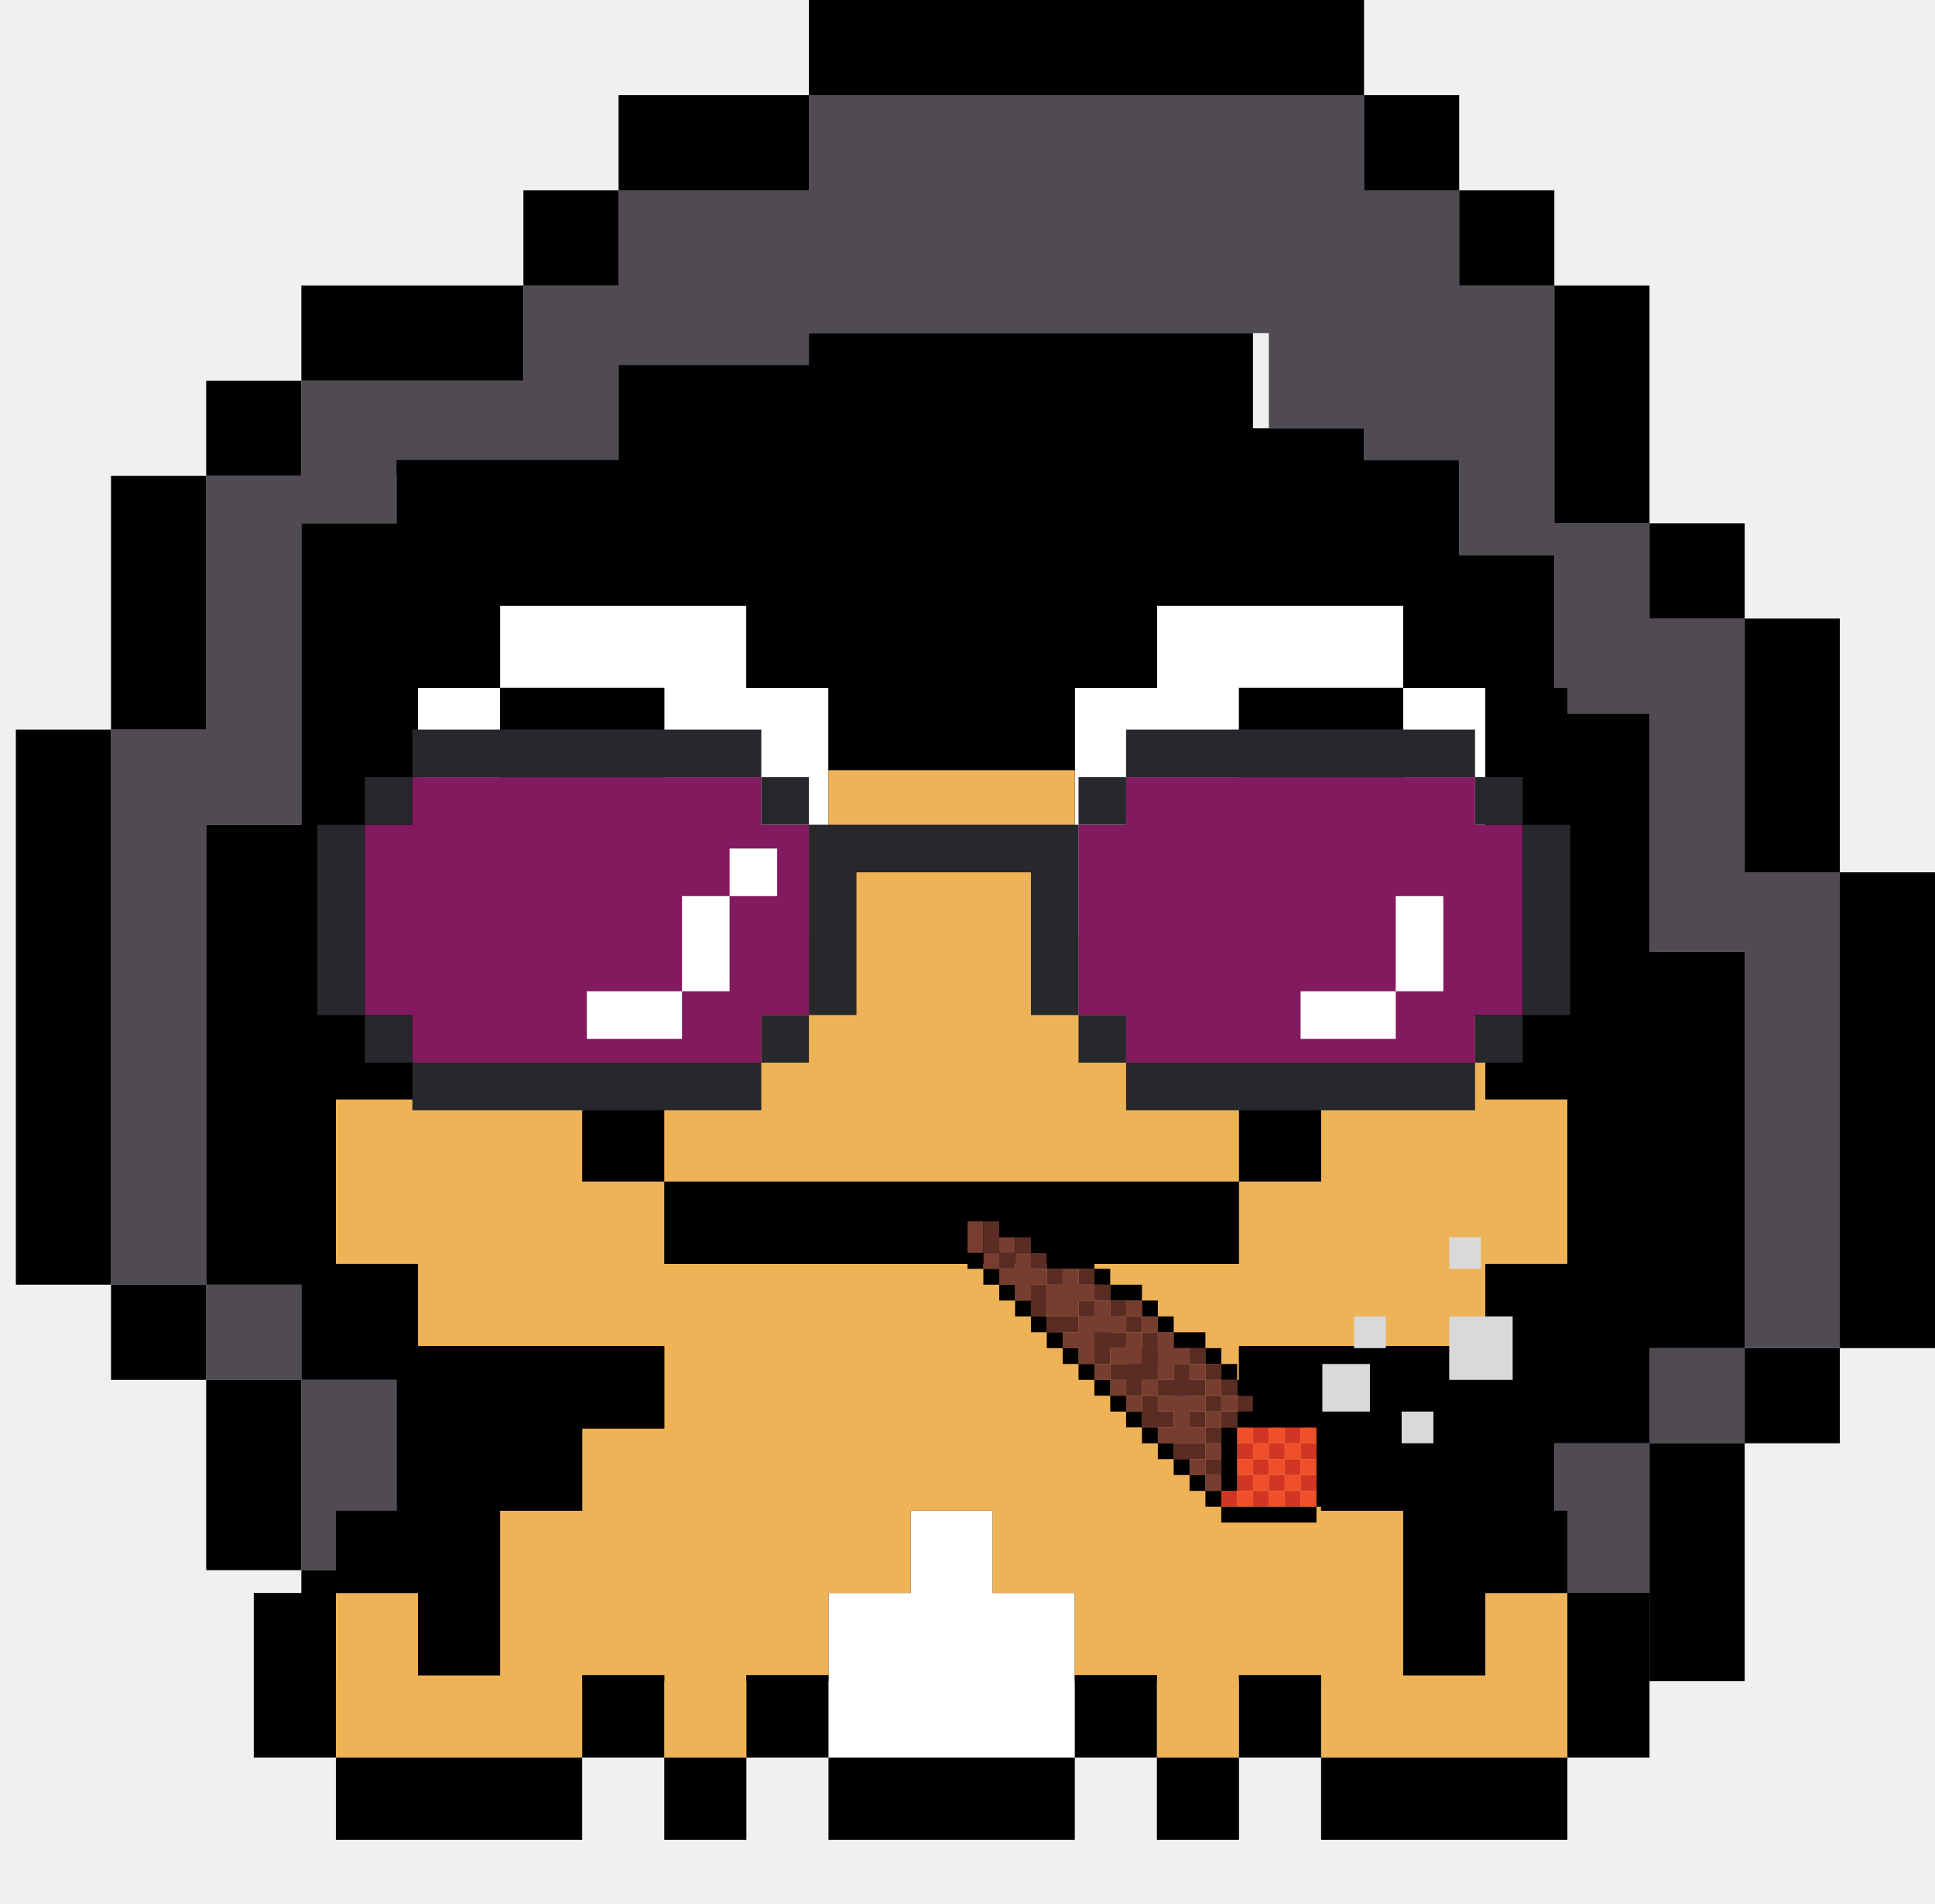
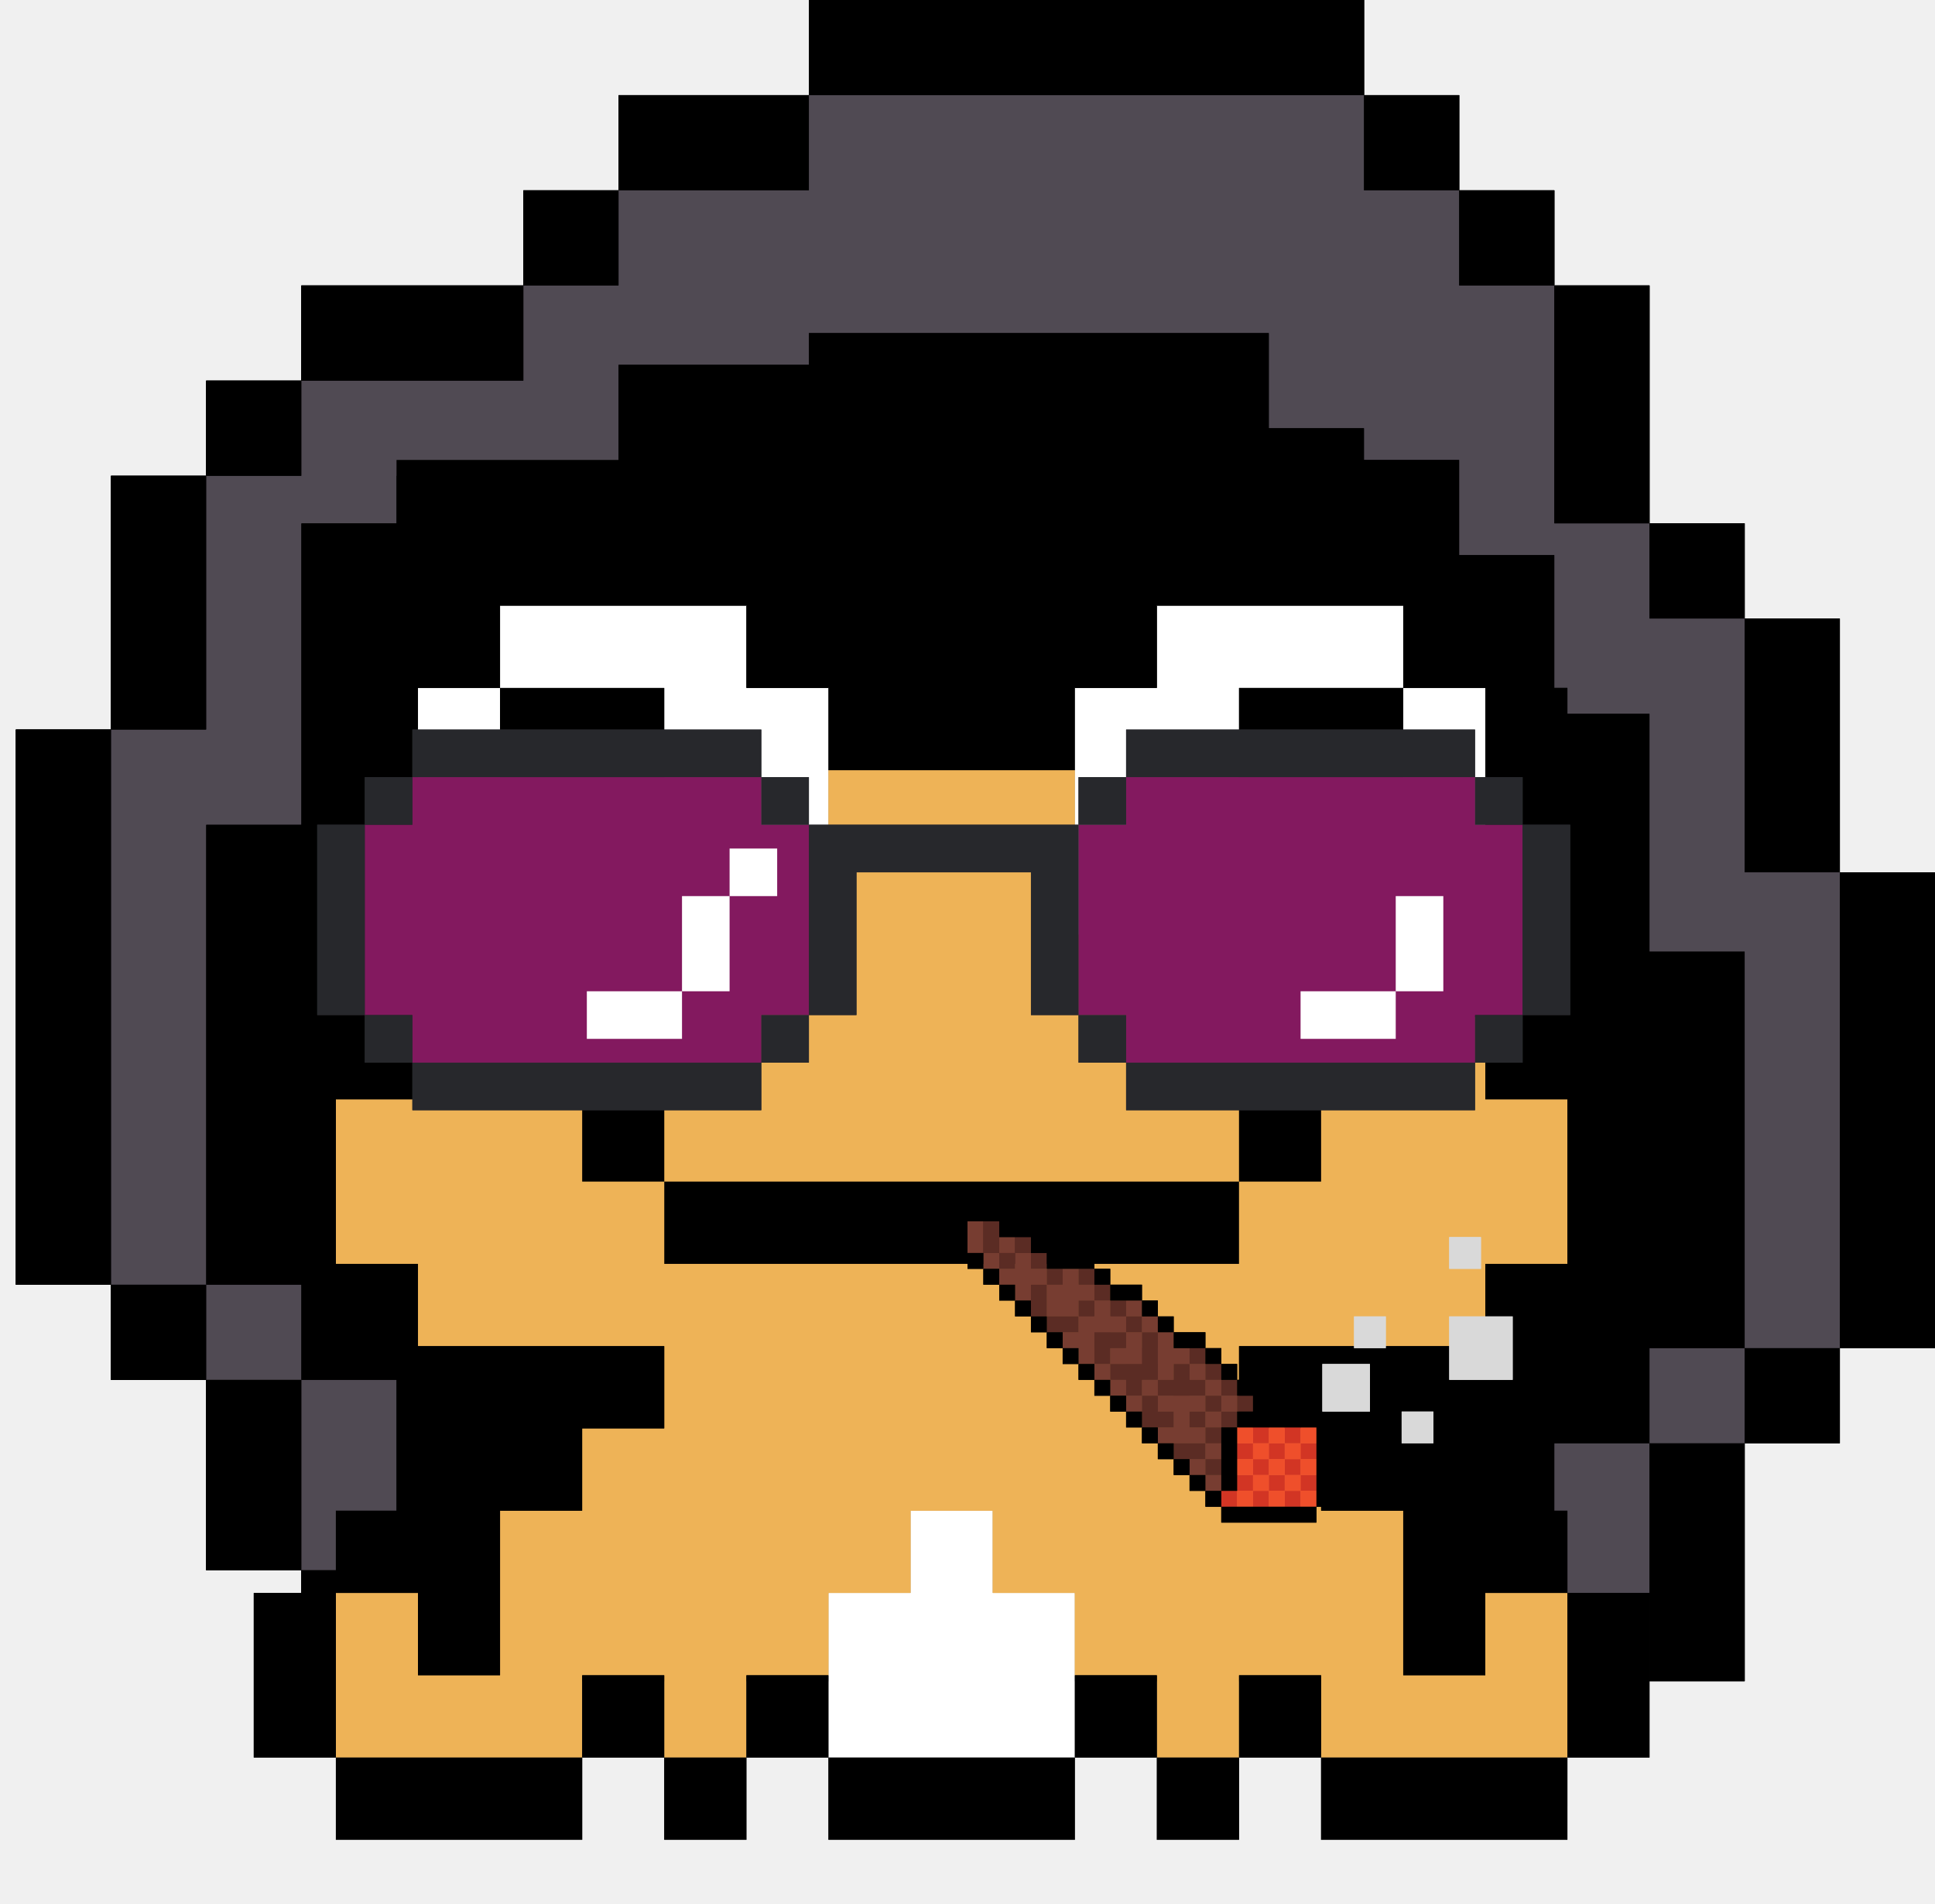
<svg xmlns="http://www.w3.org/2000/svg" width="122" height="120" viewBox="0 0 122 120" fill="none">
  <path d="M51 6H86V12H92V18H98V33H104V39H110V55H116V85H110V91H104V106H98V91H104V85H110V60H104V45H98V35H92V29H86V27H80V21H51V23H39V30H25V33H19V52H13V81H19V87H25V99H19V87H13V81H7V46H13V30H19V24H33V18H39V12H51V6Z" fill="#504A53" />
  <path d="M86 0H51V6H86V0Z" fill="black" />
  <path d="M92 12H86V6H92V12Z" fill="black" />
  <path d="M98 18H92V12H98V18Z" fill="black" />
  <path d="M104 33H98V18H104V33Z" fill="black" />
  <path d="M110 39H104V33H110V39Z" fill="black" />
  <path d="M116 55H110V39H116V55Z" fill="black" />
  <path d="M116 85V55H122V85H116Z" fill="black" />
-   <path fill-rule="evenodd" clip-rule="evenodd" d="M110 85H116V91H110V106H104V91H98V106H25H19V99H13V87H7V81H1V46H7V30H13V24H19V18H33V12H39V6H51V12H39V18H33V24H19V30H13V46H7V81H13V52H19V33H25V29H39V23H51V21H79V27H86V29H92V35H98V45H104V60H110V85ZM19 87V99H25V87H19ZM19 87V81H13V87H19ZM110 85H104V91H110V85Z" fill="black" />
+   <path fill-rule="evenodd" clip-rule="evenodd" d="M110 85H116V91H110V106H104V91H98V106H19V99H13V87H7V81H1V46H7V30H13V24H19V18H33V12H39V6H51V12H39V18H33V24H19V30H13V46H7V81H13V52H19V33H25V29H39V23H51V21H80V27H86V29H92V35H98V45H104V60H110V85ZM19 87V99H25V87H19ZM19 87V81H13V87H19ZM110 85H104V91H110V85Z" fill="black" />
+   <path d="M51 6H86V12H92V18H98V33H104V39H110V55H116V85H110V91H104V106H98V91H104V85H110V60H104V45H98V35H92V29H86V27H80V21H51V23H39V30H25V33H19V52H13V81H19V87H25V99H19V87H13V81H7V46H13V30H19V24H33V18H39V12H51V6Z" fill="#504A53" />
+   <path d="M86 0H51V6H86V0Z" fill="black" />
+   <path d="M92 12H86V6H92V12Z" fill="black" />
+   <path d="M98 18H92V12H98V18Z" fill="black" />
+   <path d="M104 33H98V18H104V33Z" fill="black" />
+   <path d="M110 39H104V33H110V39Z" fill="black" />
+   <path d="M116 55H110V39H116V55Z" fill="black" />
+   <path d="M116 85V55H122V85H116Z" fill="black" />
+   <path fill-rule="evenodd" clip-rule="evenodd" d="M110 85H116V91H110V106H104V91H98V106H19V99H13V87H7V81H1V46H7V30H13V24H19V18H33V12H39V6H51V12H39V18H33V24H19V30H13V46H7V81H13V52H19V33H25V29H39V23H51V21H80V27H86V29H92V35H98V45H104V60H110V85ZM19 87V99H25V87H19ZM19 87V81H13V87H19ZM110 85H104V91H110V85Z" fill="black" />
+   <path d="M51 6H86V12H92V18H98V33H104V39H110V55H116V85H110V91H104V106H98V91H104V85H110V60H104V45H98V35H92V29H86V27H80V21H51V23H39V30H25V33H19V52H13V81H19V87H25V99H19V87H13V81H7V46H13V30H19V24H33V18H39V12H51V6Z" fill="#504A53" />
+   <path d="M86 0H51V6H86V0Z" fill="black" />
+   <path d="M92 12H86V6H92V12Z" fill="black" />
+   <path d="M98 18H92V12H98V18Z" fill="black" />
+   <path d="M104 33H98V18H104V33Z" fill="black" />
+   <path d="M110 39H104V33H110V39Z" fill="black" />
+   <path d="M116 55H110V39H116V55Z" fill="black" />
+   <path d="M116 85V55H122V85H116Z" fill="black" />
+   <path fill-rule="evenodd" clip-rule="evenodd" d="M110 85H116V91H110V106H104V91H98V106H19V99H13V87H7V81H1V46H7V30H13V24H19V18H33V12H39V6H51V12H39V18H33V24H19V30H13V46H7V81H13V52H19V33H25V29H39V23H51V21H80V27H86V29H92V35H98V45H104V60H110V85ZM19 87V99H25V87H19ZM19 87V81H13V87H19ZM110 85H104V91H110V85Z" fill="black" />
+   <path d="M51 6H86V12H92V18H98V33H104V39H110V55H116V85H110V91H104V106H98V91H104V85H110V60H104V45H98V35H92V29H86V27H80V21H51V23H39V30H25V33H19V52H13V81H19V87H25V99H19V87H13V81H7V46H13V30H19V24H33V18H39V12H51V6Z" fill="#504A53" />
+   <path d="M86 0H51V6H86V0Z" fill="black" />
+   <path d="M92 12H86V6H92V12Z" fill="black" />
+   <path d="M98 18H92V12H98V18Z" fill="black" />
+   <path d="M104 33H98V18H104V33Z" fill="black" />
+   <path d="M110 39H104V33H110V39Z" fill="black" />
+   <path d="M116 55H110V39H116V55Z" fill="black" />
+   <path d="M116 85V55H122V85H116Z" fill="black" />
+   <path fill-rule="evenodd" clip-rule="evenodd" d="M110 85H116V91H110V106H104V91H98V106H19V99H13V87H7V81H1V46H7V30H13V24H19V18H33V12H39V6H51V12H39V18H33V24H19V30H13V46H7V81H13V52H19V33H25V29H39V23H51V21H80V27H86V29H92V35H98V45H104V60H110V85ZM19 87V99H25V87H19ZM19 87V81H13V87H19ZM110 85H104V91H110V85Z" fill="black" />
  <path fill-rule="evenodd" clip-rule="evenodd" d="M31.529 38.188V43.375H26.353V58.938H31.529V64.125H47.059V58.938H52.235V43.375H47.059V38.188H31.529ZM31.529 43.375H41.882V53.75H31.529V43.375Z" fill="white" />
  <path d="M57.412 95.25H62.588V100.438H67.765V110.813H52.235V100.438H57.412V95.25Z" fill="white" />
  <path d="M88.471 38.188V43.375H78.118V53.75H88.471V43.375H93.647V58.938H88.471V64.125H72.941V58.938H67.765V43.375H72.941V38.188H88.471Z" fill="white" />
-   <path fill-rule="evenodd" clip-rule="evenodd" d="M67.765 48.563H52.236V58.938H47.059V64.125H26.353V69.313H21.177V79.688H26.353V84.875H41.883V90.063H36.706V95.25H31.53V105.625H26.353V100.438H21.177V110.813H36.706V105.625H41.883V110.813H47.059V105.625H52.236V100.438H57.412V95.25H62.589V100.438H67.765V105.625H72.942V110.813H78.118V105.625H83.294V110.813H98.824V100.438H93.647V105.625H88.471V95.25H83.294V90.063H78.118V84.875H93.647V79.688H98.824V69.313H93.647V64.125H72.942V58.938H67.765V48.563Z" fill="#EEB357" />
-   <path d="M21.177 110.812H36.706V116H21.177V110.812Z" fill="black" />
-   <path d="M52.235 110.812H67.765V116H52.235V110.812Z" fill="black" />
-   <path d="M83.294 110.812H98.823V116H83.294V110.812Z" fill="black" />
-   <path d="M72.941 110.812H78.118V116H72.941V110.812Z" fill="black" />
-   <path d="M41.882 110.812H47.059V116H41.882V110.812Z" fill="black" />
-   <path d="M36.706 105.625H41.882V110.812H36.706V105.625Z" fill="black" />
-   <path d="M21.177 95.25H26.353V100.438H21.177V95.25Z" fill="black" />
-   <path d="M31.529 90.062H36.706V95.25H31.529V90.062Z" fill="black" />
-   <path d="M21.177 79.688H26.353V84.875H21.177V79.688Z" fill="black" />
-   <path d="M21.177 64.125H26.353V69.312H21.177V64.125Z" fill="black" />
-   <path d="M47.059 38.188H52.235V43.375H47.059V38.188Z" fill="black" />
-   <path d="M67.765 38.188H72.941V43.375H67.765V38.188Z" fill="black" />
-   <path d="M88.471 38.188H93.647V43.375H88.471V38.188Z" fill="black" />
-   <path d="M88.471 58.938H93.647V64.125H88.471V58.938Z" fill="black" />
-   <path d="M93.647 64.125H98.823V69.312H93.647V64.125Z" fill="black" />
-   <path d="M93.647 79.688H98.823V84.875H93.647V79.688Z" fill="black" />
-   <path d="M83.294 90.062H88.471V95.25H83.294V90.062Z" fill="black" />
-   <path d="M78.118 84.875H93.647V90.062H78.118V84.875Z" fill="black" />
-   <path d="M98.823 69.312H104V79.688H98.823V69.312Z" fill="black" />
-   <path d="M93.647 43.375H98.823V58.938H93.647V43.375Z" fill="black" />
-   <path d="M52.235 43.375H67.765V48.562H52.235V43.375Z" fill="black" />
-   <path d="M72.941 33H88.471V38.188H72.941V33Z" fill="black" />
-   <path d="M26.353 38.188H31.529V43.375H26.353V38.188Z" fill="black" />
-   <path d="M31.529 33H47.059V38.188H31.529V33Z" fill="black" />
-   <path d="M21.177 43.375H26.353V58.938H21.177V43.375Z" fill="black" />
-   <path d="M16 69.312H21.177V79.688H16V69.312Z" fill="black" />
-   <path d="M26.353 84.875H41.882V90.062H26.353V84.875Z" fill="black" />
-   <path d="M16 100.438H21.177V110.812H16V100.438Z" fill="black" />
-   <path d="M26.353 95.25H31.529V105.625H26.353V95.25Z" fill="black" />
-   <path d="M47.059 105.625H52.235V110.812H47.059V105.625Z" fill="black" />
-   <path d="M67.765 105.625H72.941V110.812H67.765V105.625Z" fill="black" />
-   <path d="M78.118 105.625H83.294V110.812H78.118V105.625Z" fill="black" />
-   <path d="M88.471 100.438H93.647V105.625H88.471V100.438Z" fill="black" />
-   <path d="M88.471 95.25H98.823V100.438H88.471V95.25Z" fill="black" />
-   <path d="M98.823 100.438H104V110.812H98.823V100.438Z" fill="black" />
-   <path d="M26.353 58.938H31.529V64.125H26.353V58.938Z" fill="black" />
-   <path d="M36.706 69.312H41.882V74.5H36.706V69.312Z" fill="black" />
-   <path d="M78.118 69.312H83.294V74.5H78.118V69.312Z" fill="black" />
-   <path d="M41.882 74.5H78.118V79.688H41.882V74.5Z" fill="black" />
+   <path fill-rule="evenodd" clip-rule="evenodd" d="M67.765 48.562H52.235L52.235 58.938H47.059V64.125L26.353 64.125V69.312H21.177V79.688H26.353V84.875H41.882V90.062H36.706V95.25H31.529V105.625H26.353V100.438H21.177V110.813H36.706V105.625H41.882V110.813H47.059V105.625H52.235L52.235 100.438H57.412V95.25H62.588V100.438H67.765L67.765 105.625H72.941V110.813H78.118V105.625H83.294V110.813H98.824V100.438H93.647V105.625H88.471V95.25H83.294V90.062H78.118V84.875H93.647V79.688H98.824V69.312H93.647V64.125L72.941 64.125V58.938H67.765L67.765 48.562Z" fill="#EEB357" />
+   <path d="M72.941 33H88.471L88.471 38.188H72.941L72.941 33Z" fill="black" />
+   <path d="M67.765 43.375H72.941V38.188L67.765 38.188L67.765 43.375Z" fill="black" />
+   <path d="M52.235 43.375L52.235 48.562H67.765L67.765 43.375H52.235Z" fill="black" />
+   <path d="M47.059 38.188V43.375H52.235L52.235 38.188L47.059 38.188Z" fill="black" />
+   <path d="M31.529 38.188H47.059L47.059 33H31.529L31.529 38.188Z" fill="black" />
+   <path d="M31.529 43.375V38.188L26.353 38.188L26.353 43.375L21.177 43.375V58.938L26.353 58.938L26.353 64.125L21.177 64.125L21.177 69.312L16 69.312V79.688L21.177 79.688L21.177 84.875L26.353 84.875L26.353 90.062H31.529L31.529 95.25L21.177 95.25L21.177 100.438L16 100.438V110.812L21.177 110.813L21.177 116H36.706L36.706 110.813H41.882L41.882 116H47.059L47.059 110.813L52.235 110.813L52.235 116H67.765L67.765 110.813L72.941 110.813L72.941 116H78.118L78.118 110.813H83.294L83.294 116H98.823L98.824 110.813L104 110.812V100.438L98.824 100.438L98.823 95.25L88.471 95.25L88.471 90.062H93.647L93.647 84.875L98.823 84.875L98.824 79.688L104 79.688V69.312L98.824 69.312L98.823 64.125L93.647 64.125L93.647 58.938L98.823 58.938V43.375L93.647 43.375L93.647 38.188L88.471 38.188V43.375H78.118V53.75H88.471V43.375H93.647V58.938H88.471V64.125L93.647 64.125V69.312H98.824V79.688H93.647V84.875H78.118V90.062H83.294V95.25H88.471V105.625H93.647V100.438H98.824V110.813H83.294V105.625H78.118V110.813H72.941V105.625H67.765L67.765 110.813H52.235L52.235 105.625H47.059V110.813H41.882V105.625H36.706V110.813H21.177V100.438H26.353V105.625H31.529V95.25H36.706V90.062H41.882V84.875H26.353V79.688H21.177V69.312H26.353V64.125L31.529 64.125V58.938H26.353V43.375H31.529Z" fill="black" />
  <path d="M31.529 43.375H41.882V53.75H31.529V43.375Z" fill="black" />
-   <path d="M78.118 43.375H88.471V53.75H78.118V43.375Z" fill="black" />
+   <path d="M41.882 69.312H36.706V74.5H41.882V79.688H78.118V74.5H83.294V69.312H78.118V74.5H41.882V69.312Z" fill="black" />
+   <path fill-rule="evenodd" clip-rule="evenodd" d="M31.529 38.188V43.375H26.353V58.938H31.529V64.125H47.059V58.938H52.235V43.375H47.059V38.188H31.529ZM31.529 43.375H41.882V53.75H31.529V43.375Z" fill="white" />
+   <path d="M57.412 95.25H62.588V100.438H67.765V110.813H52.235V100.438H57.412V95.25Z" fill="white" />
+   <path d="M88.471 38.188V43.375H78.118V53.75H88.471V43.375H93.647V58.938H88.471V64.125H72.941V58.938H67.765V43.375H72.941V38.188H88.471Z" fill="white" />
+   <path fill-rule="evenodd" clip-rule="evenodd" d="M67.765 48.562H52.235L52.235 58.938H47.059V64.125L26.353 64.125V69.312H21.177V79.688H26.353V84.875H41.882V90.062H36.706V95.25H31.529V105.625H26.353V100.438H21.177V110.813H36.706V105.625H41.882V110.813H47.059V105.625H52.235L52.235 100.438H57.412V95.25H62.588V100.438H67.765L67.765 105.625H72.941V110.813H78.118V105.625H83.294V110.813H98.824V100.438H93.647V105.625H88.471V95.25H83.294V90.062H78.118V84.875H93.647V79.688H98.824V69.312H93.647V64.125L72.941 64.125V58.938H67.765L67.765 48.562Z" fill="#EEB357" />
+   <path d="M72.941 33H88.471L88.471 38.188H72.941L72.941 33Z" fill="black" />
+   <path d="M67.765 43.375H72.941V38.188L67.765 38.188L67.765 43.375Z" fill="black" />
+   <path d="M52.235 43.375L52.235 48.562H67.765L67.765 43.375H52.235Z" fill="black" />
+   <path d="M47.059 38.188V43.375H52.235L52.235 38.188L47.059 38.188Z" fill="black" />
+   <path d="M31.529 38.188H47.059L47.059 33H31.529L31.529 38.188Z" fill="black" />
+   <path d="M31.529 43.375V38.188L26.353 38.188L26.353 43.375L21.177 43.375V58.938L26.353 58.938L26.353 64.125L21.177 64.125L21.177 69.312L16 69.312V79.688L21.177 79.688L21.177 84.875L26.353 84.875L26.353 90.062H31.529L31.529 95.25L21.177 95.25L21.177 100.438L16 100.438V110.812L21.177 110.813L21.177 116H36.706L36.706 110.813H41.882L41.882 116H47.059L47.059 110.813L52.235 110.813L52.235 116H67.765L67.765 110.813L72.941 110.813L72.941 116H78.118L78.118 110.813H83.294L83.294 116H98.823L98.824 110.813L104 110.812V100.438L98.824 100.438L98.823 95.25L88.471 95.25L88.471 90.062H93.647L93.647 84.875L98.823 84.875L98.824 79.688L104 79.688V69.312L98.824 69.312L98.823 64.125L93.647 64.125L93.647 58.938L98.823 58.938V43.375L93.647 43.375L93.647 38.188L88.471 38.188V43.375H78.118V53.75H88.471V43.375H93.647V58.938H88.471V64.125L93.647 64.125V69.312H98.824V79.688H93.647V84.875H78.118V90.062H83.294V95.25H88.471V105.625H93.647V100.438H98.824V110.813H83.294V105.625H78.118V110.813H72.941V105.625H67.765L67.765 110.813H52.235L52.235 105.625H47.059V110.813H41.882V105.625H36.706V110.813H21.177V100.438H26.353V105.625H31.529V95.25H36.706V90.062H41.882V84.875H26.353V79.688H21.177V69.312H26.353V64.125L31.529 64.125V58.938H26.353V43.375H31.529Z" fill="black" />
+   <path d="M31.529 43.375H41.882V53.75H31.529V43.375Z" fill="black" />
+   <path d="M41.882 69.312H36.706V74.5H41.882V79.688H78.118V74.5H83.294V69.312H78.118V74.5H41.882V69.312Z" fill="black" />
+   <path d="M61 77H62V79H61V77Z" fill="#773D31" />
+   <path fill-rule="evenodd" clip-rule="evenodd" d="M63 79H62V80H63V81H64V82H65V81H66V83H68V84H67V85H68V86H69V87H70V88H71V89H72V88H73V89H74V90H73V91H76V92H75V93H76V94H77V93H76V92H77V91H76V90H77V89H78V88H77V87H76V86H75V85H74V84H73V83H72V82H71V83H70V82H69V81H68V80H67V81H66V80H65V79H64V78H63V79ZM63 79V80H64V79H63ZM71 84V83H72V84H71ZM70 85H71V84H70V85ZM70 86V85H69V86H70ZM71 87V86H70V87H71ZM72 87H71V88H72V87ZM73 87V86H72V87H73ZM74 87H73V88H74V87ZM75 87H74V86H75V87ZM76 88H75V87H76V88ZM76 89H75V90H76V89ZM76 89V88H77V89H76ZM72 84V85H73V84H72ZM69 82H68V83H69V82Z" fill="#773D31" />
+   <path d="M62 77H63V79H62V77Z" fill="#5B2C24" />
+   <path d="M64 79H63V80H64V79Z" fill="#5B2C24" />
+   <path d="M65 79V78H64V79H65Z" fill="#5B2C24" />
+   <path d="M66 80V79H65V80H66Z" fill="#5B2C24" />
+   <path d="M66 81H67V80H66V81Z" fill="#5B2C24" />
+   <path d="M66 83V81H65V83H66Z" fill="#5B2C24" />
+   <path d="M68 83H66V84H68V83Z" fill="#5B2C24" />
+   <path d="M69 82H68V83H69V82Z" fill="#5B2C24" />
+   <path fill-rule="evenodd" clip-rule="evenodd" d="M69 81V82H70V83H71V84H69V86H70V87H71V88H72V90H74V89H73V88H76V89H75V90H76V91H74V92H76V93H77V92H76V91H77V90H78V89H79V88H78V87H77V86H76V85H75V86H74V87H73V84H72V83H71V82H70V81H69ZM76 87V86H75V87H76ZM77 88V87H76V88H77ZM77 89H76V90H77V89ZM77 89V88H78V89H77ZM73 87V88H72V87H73ZM72 84V86H70V85H71V84H72Z" fill="#5B2C24" />
+   <path d="M69 81H68V80H69V81Z" fill="#5B2C24" />
+   <path d="M77 94H78V95H77V94Z" fill="#D23524" />
+   <path d="M78 93H79V94H78V93Z" fill="#D23524" />
+   <path d="M79 94H80V95H79V94Z" fill="#D23524" />
+   <path d="M80 93H81V94H80V93Z" fill="#D23524" />
+   <path d="M81 94H82V95H81V94Z" fill="#D23524" />
+   <path d="M82 93H83V94H82V93Z" fill="#D23524" />
+   <path d="M81 92H82V93H81V92Z" fill="#D23524" />
+   <path d="M79 92H80V93H79V92Z" fill="#D23524" />
+   <path d="M82 91H83V92H82V91Z" fill="#D23524" />
+   <path d="M81 90H82V91H81V90Z" fill="#D23524" />
+   <path d="M80 91H81V92H80V91Z" fill="#D23524" />
+   <path d="M79 90H80V91H79V90Z" fill="#D23524" />
+   <path d="M78 91H79V92H78V91Z" fill="#D23524" />
+   <path d="M78 94H79V95H78V94Z" fill="#EF4F2B" />
+   <path d="M79 93H80V94H79V93Z" fill="#EF4F2B" />
+   <path d="M80 94H81V95H80V94Z" fill="#EF4F2B" />
+   <path d="M82 94H83V95H82V94Z" fill="#EF4F2B" />
+   <path d="M81 93H82V94H81V93Z" fill="#EF4F2B" />
+   <path d="M82 92H83V93H82V92Z" fill="#EF4F2B" />
+   <path d="M80 92H81V93H80V92Z" fill="#EF4F2B" />
+   <path d="M78 92H79V93H78V92Z" fill="#EF4F2B" />
+   <path d="M79 91H80V92H79V91Z" fill="#EF4F2B" />
+   <path d="M81 91H82V92H81V91Z" fill="#EF4F2B" />
+   <path d="M82 90H83V91H82V90Z" fill="#EF4F2B" />
+   <path d="M80 90H81V91H80V90Z" fill="#EF4F2B" />
+   <path d="M78 90H79V91H78V90Z" fill="#EF4F2B" />
+   <path d="M60 76H63V77H61V79H60V76Z" fill="black" />
+   <path d="M62 80V79H61V80H62Z" fill="black" />
+   <path d="M63 81V80H62V81H63Z" fill="black" />
+   <path d="M64 82V81H63V82H64Z" fill="black" />
+   <path d="M65 83V82H64V83H65Z" fill="black" />
+   <path d="M66 84V83H65V84H66Z" fill="black" />
+   <path d="M67 85V84H66V85H67Z" fill="black" />
+   <path d="M68 86V85H67V86H68Z" fill="black" />
+   <path d="M69 87V86H68V87H69Z" fill="black" />
+   <path d="M70 88V87H69V88H70Z" fill="black" />
+   <path d="M71 89V88H70V89H71Z" fill="black" />
+   <path d="M72 90V89H71V90H72Z" fill="black" />
+   <path d="M73 91V90H72V91H73Z" fill="black" />
+   <path d="M74 92V91H73V92H74Z" fill="black" />
+   <path d="M75 93V92H74V93H75Z" fill="black" />
+   <path d="M76 94V93H75V94H76Z" fill="black" />
+   <path fill-rule="evenodd" clip-rule="evenodd" d="M77 94H76V95H77V96H83V95H84V90H83V89H80V88H79V87H78V86H77V85H76V84H74V83H73V82H72V81H70V80H69V79H66V78H65V77H63V78H65V79H66V80H69V81H70V82H72V83H73V84H74V85H76V86H77V87H78V88H79V89H78V90H77V94ZM77 94H78V90H83V95H77V94Z" fill="black" />
+   <path d="M91.373 78H93.373V80H91.373V78Z" fill="#D9D9D9" />
+   <path d="M86.373 86H83.373V89H86.373V86Z" fill="#D9D9D9" />
+   <path d="M90.373 89H88.373V91H90.373V89Z" fill="#D9D9D9" />
+   <path d="M87.373 83H85.373V85H87.373V83Z" fill="#D9D9D9" />
+   <path d="M91.373 83H95.373V87H91.373V83Z" fill="#D9D9D9" />
  <path d="M61 77H62V79H61V77Z" fill="#773D31" />
  <path fill-rule="evenodd" clip-rule="evenodd" d="M63 79H62V80H63V81H64V82H65V81H66V83H68V84H67V85H68V86H69V87H70V88H71V89H72V88H73V89H74V90H73V91H76V92H75V93H76V94H77V93H76V92H77V91H76V90H77V89H78V88H77V87H76V86H75V85H74V84H73V83H72V82H71V83H70V82H69V81H68V80H67V81H66V80H65V79H64V78H63V79ZM63 79V80H64V79H63ZM71 84V83H72V84H71ZM70 85H71V84H70V85ZM70 86V85H69V86H70ZM71 87V86H70V87H71ZM72 87H71V88H72V87ZM73 87V86H72V87H73ZM74 87H73V88H74V87ZM75 87H74V86H75V87ZM76 88H75V87H76V88ZM76 89H75V90H76V89ZM76 89V88H77V89H76ZM72 84V85H73V84H72ZM69 82H68V83H69V82Z" fill="#773D31" />
  <path d="M62 77H63V79H62V77Z" fill="#5B2C24" />
  <path d="M64 79H63V80H64V79Z" fill="#5B2C24" />
  <path d="M65 79V78H64V79H65Z" fill="#5B2C24" />
  <path d="M66 80V79H65V80H66Z" fill="#5B2C24" />
  <path d="M66 81H67V80H66V81Z" fill="#5B2C24" />
  <path d="M66 83V81H65V83H66Z" fill="#5B2C24" />
  <path d="M68 83H66V84H68V83Z" fill="#5B2C24" />
  <path d="M69 82H68V83H69V82Z" fill="#5B2C24" />
  <path fill-rule="evenodd" clip-rule="evenodd" d="M69 81V82H70V83H71V84H69V86H70V87H71V88H72V90H74V89H73V88H76V89H75V90H76V91H74V92H76V93H77V92H76V91H77V90H78V89H79V88H78V87H77V86H76V85H75V86H74V87H73V84H72V83H71V82H70V81H69ZM76 87V86H75V87H76ZM77 88V87H76V88H77ZM77 89H76V90H77V89ZM77 89V88H78V89H77ZM73 87V88H72V87H73ZM72 84V86H70V85H71V84H72Z" fill="#5B2C24" />
  <path d="M69 81H68V80H69V81Z" fill="#5B2C24" />
  <path d="M77 94H78V95H77V94Z" fill="#D23524" />
  <path d="M78 93H79V94H78V93Z" fill="#D23524" />
  <path d="M79 94H80V95H79V94Z" fill="#D23524" />
  <path d="M80 93H81V94H80V93Z" fill="#D23524" />
  <path d="M81 94H82V95H81V94Z" fill="#D23524" />
  <path d="M82 93H83V94H82V93Z" fill="#D23524" />
  <path d="M81 92H82V93H81V92Z" fill="#D23524" />
  <path d="M79 92H80V93H79V92Z" fill="#D23524" />
  <path d="M82 91H83V92H82V91Z" fill="#D23524" />
  <path d="M81 90H82V91H81V90Z" fill="#D23524" />
  <path d="M80 91H81V92H80V91Z" fill="#D23524" />
  <path d="M79 90H80V91H79V90Z" fill="#D23524" />
  <path d="M78 91H79V92H78V91Z" fill="#D23524" />
  <path d="M78 94H79V95H78V94Z" fill="#EF4F2B" />
  <path d="M79 93H80V94H79V93Z" fill="#EF4F2B" />
  <path d="M80 94H81V95H80V94Z" fill="#EF4F2B" />
  <path d="M82 94H83V95H82V94Z" fill="#EF4F2B" />
  <path d="M81 93H82V94H81V93Z" fill="#EF4F2B" />
  <path d="M82 92H83V93H82V92Z" fill="#EF4F2B" />
  <path d="M80 92H81V93H80V92Z" fill="#EF4F2B" />
  <path d="M78 92H79V93H78V92Z" fill="#EF4F2B" />
  <path d="M79 91H80V92H79V91Z" fill="#EF4F2B" />
  <path d="M81 91H82V92H81V91Z" fill="#EF4F2B" />
  <path d="M82 90H83V91H82V90Z" fill="#EF4F2B" />
  <path d="M80 90H81V91H80V90Z" fill="#EF4F2B" />
  <path d="M78 90H79V91H78V90Z" fill="#EF4F2B" />
  <path d="M60 76H63V77H61V79H60V76Z" fill="black" />
  <path d="M62 80V79H61V80H62Z" fill="black" />
  <path d="M63 81V80H62V81H63Z" fill="black" />
  <path d="M64 82V81H63V82H64Z" fill="black" />
  <path d="M65 83V82H64V83H65Z" fill="black" />
  <path d="M66 84V83H65V84H66Z" fill="black" />
  <path d="M67 85V84H66V85H67Z" fill="black" />
  <path d="M68 86V85H67V86H68Z" fill="black" />
  <path d="M69 87V86H68V87H69Z" fill="black" />
  <path d="M70 88V87H69V88H70Z" fill="black" />
  <path d="M71 89V88H70V89H71Z" fill="black" />
  <path d="M72 90V89H71V90H72Z" fill="black" />
  <path d="M73 91V90H72V91H73Z" fill="black" />
  <path d="M74 92V91H73V92H74Z" fill="black" />
  <path d="M75 93V92H74V93H75Z" fill="black" />
  <path d="M76 94V93H75V94H76Z" fill="black" />
  <path fill-rule="evenodd" clip-rule="evenodd" d="M77 94H76V95H77V96H83V95H84V90H83V89H80V88H79V87H78V86H77V85H76V84H74V83H73V82H72V81H70V80H69V79H66V78H65V77H63V78H65V79H66V80H69V81H70V82H72V83H73V84H74V85H76V86H77V87H78V88H79V89H78V90H77V94ZM77 94H78V90H83V95H77V94Z" fill="black" />
  <path d="M91.373 78H93.373V80H91.373V78Z" fill="#D9D9D9" />
  <path d="M86.373 86H83.373V89H86.373V86Z" fill="#D9D9D9" />
  <path d="M90.373 89H88.373V91H90.373V89Z" fill="#D9D9D9" />
  <path d="M87.373 83H85.373V85H87.373V83Z" fill="#D9D9D9" />
  <path d="M91.373 83H95.373V87H91.373V83Z" fill="#D9D9D9" />
  <path d="M68 52V64H71V67H93V64H96V52H93V49H71V52H68Z" fill="#83195F" />
  <path d="M51 64V52H48V49H26V52H23V64H26V67H48V64H51Z" fill="#83195F" />
  <path d="M46 53.5H49V56.5H46V53.5Z" fill="white" />
  <path d="M37 62.5H43V65.5H37V62.5Z" fill="white" />
  <path d="M82 62.5H88V65.5H82V62.5Z" fill="white" />
  <path d="M43 56.5H46V62.5H43V56.5Z" fill="white" />
  <path d="M88 56.5H91V62.5H88V56.5Z" fill="white" />
  <path d="M48 49H26V46H48V49Z" fill="#27282C" />
  <path d="M51 52H48V49H51V52Z" fill="#27282C" />
  <path fill-rule="evenodd" clip-rule="evenodd" d="M68 52H51V64H48V67H26V64H23V52H26V49H23V52H20V64H23V67H26V70H48V67H51V64H54V55H65V64H68V67H71V70H93V67H96V64H99V52H96V49H93V46H71V49H68V52ZM68 52V64H71V67H93V64H96V52H93V49H71V52H68Z" fill="#27282C" />
+   <path d="M68 52V64H71V67H93V64H96V52H93V49H71V52H68Z" fill="#83195F" />
+   <path d="M51 64V52H48V49H26V52H23V64H26V67H48V64H51Z" fill="#83195F" />
+   <path d="M46 53.5H49V56.5H46V53.5Z" fill="white" />
+   <path d="M37 62.5H43V65.5H37V62.5Z" fill="white" />
+   <path d="M82 62.5H88V65.5H82V62.5Z" fill="white" />
+   <path d="M43 56.5H46V62.5H43V56.5Z" fill="white" />
+   <path d="M88 56.5H91V62.5H88V56.5Z" fill="white" />
+   <path d="M48 49H26V46H48V49Z" fill="#27282C" />
+   <path d="M51 52H48V49H51V52Z" fill="#27282C" />
+   <path fill-rule="evenodd" clip-rule="evenodd" d="M68 52H51V64H48V67H26V64H23V52H26V49H23V52H20V64H23V67H26V70H48V67H51V64H54V55H65V64H68V67H71V70H93V67H96V64H99V52H96V49H93V46H71V49H68V52ZM68 52V64H71V67H93V64H96V52H93V49H71V52H68Z" fill="#27282C" />
</svg>
